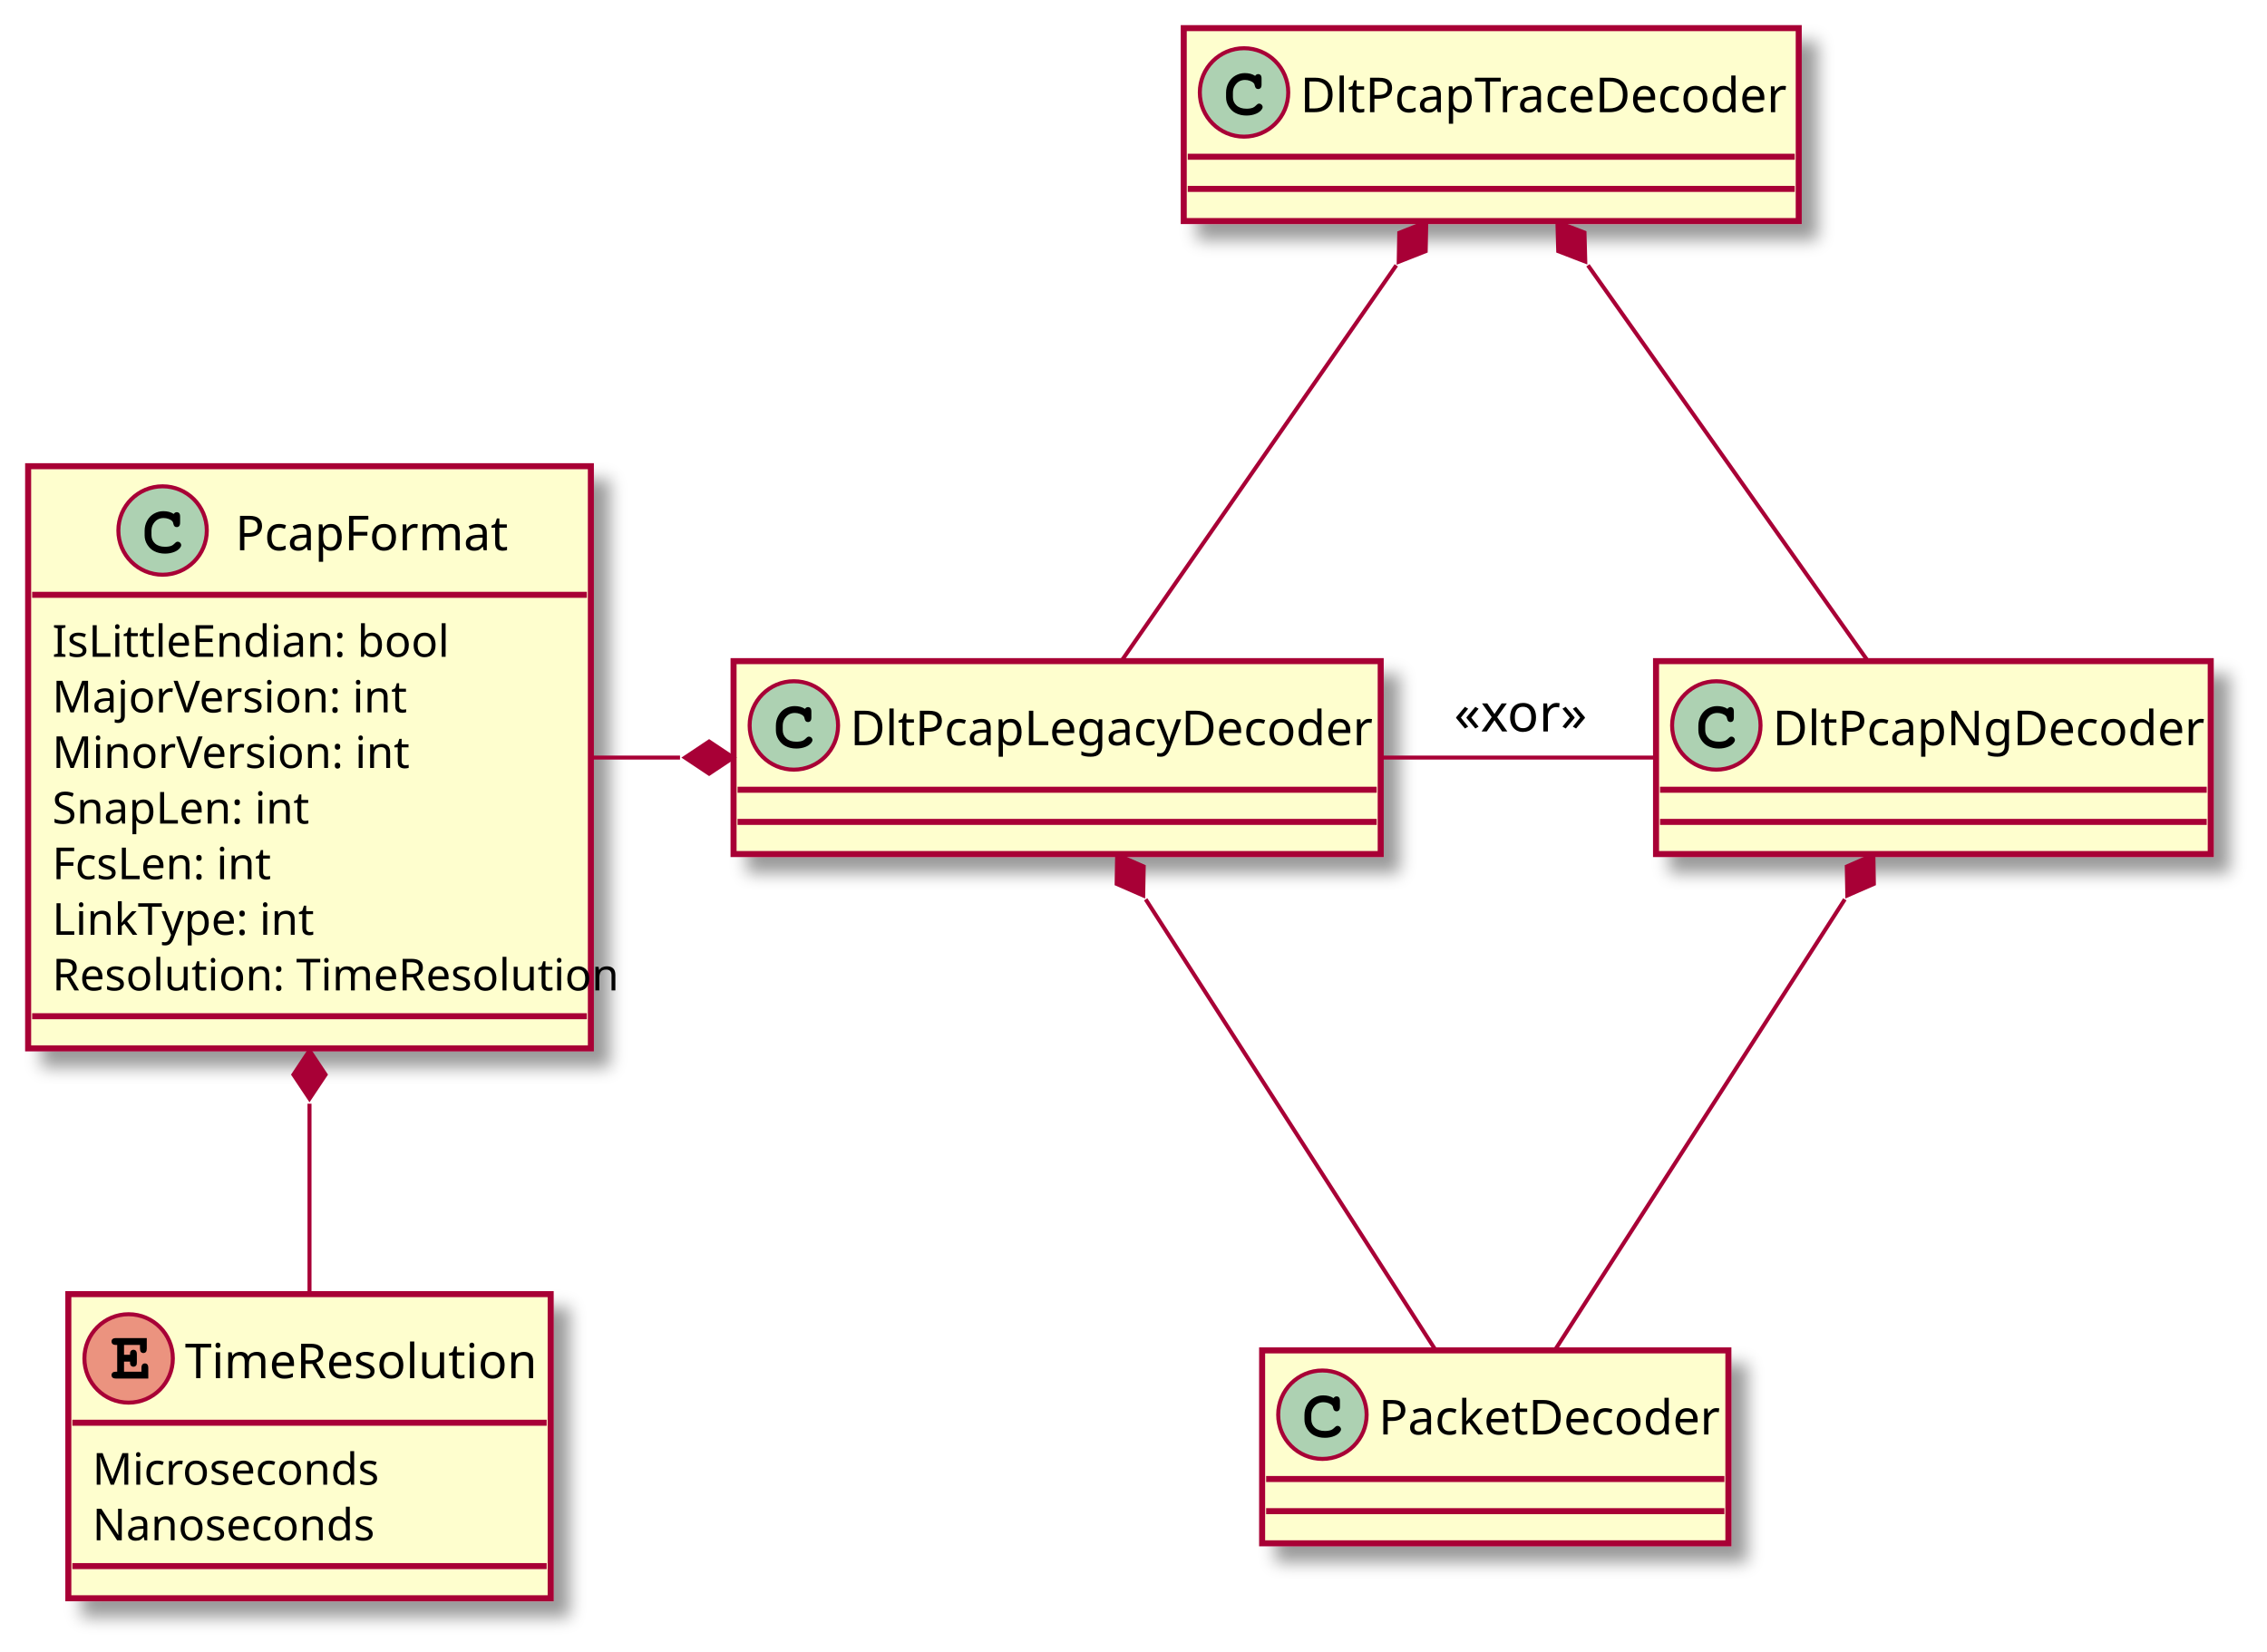
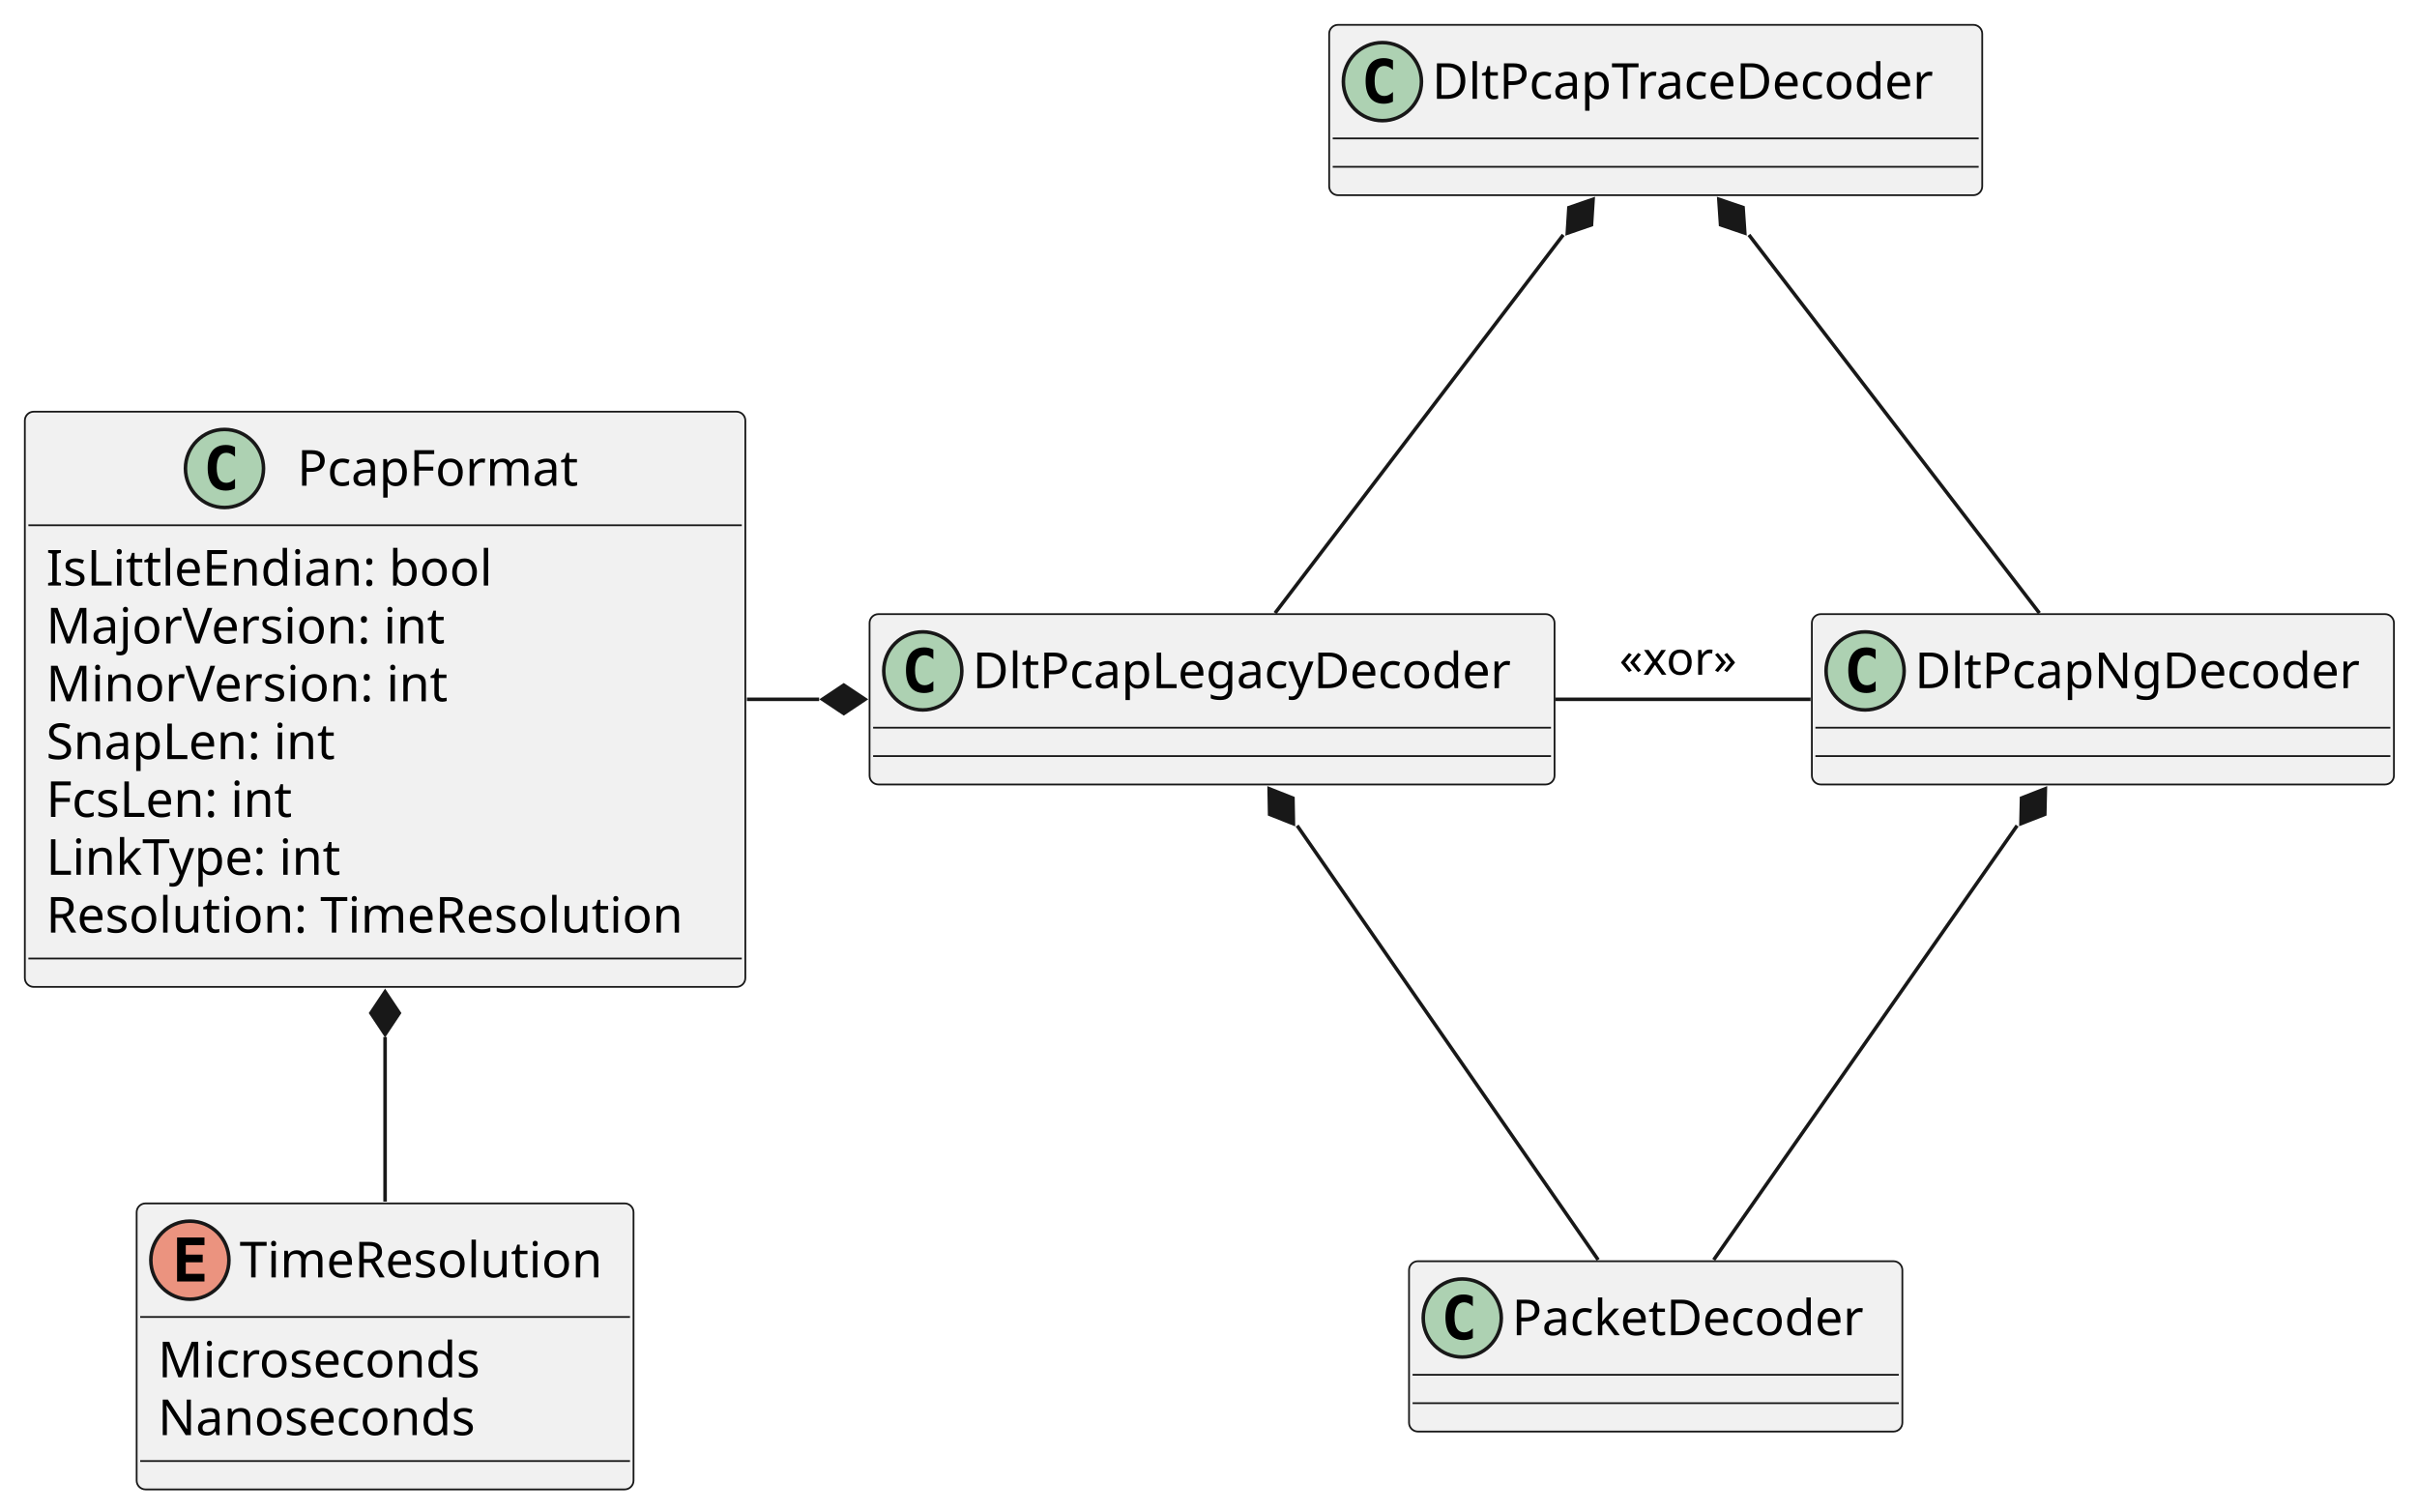
- <svg xmlns="http://www.w3.org/2000/svg" contentScriptType="application/ecmascript" contentStyleType="text/css" height="411px" preserveAspectRatio="none" style="width:564px;height:411px;background:#FFFFFF;" version="1.1" viewBox="0 0 564 411" width="564px" zoomAndPan="magnify">
-   <defs>
-     <filter height="300%" id="fd7k2xsklwrdl" width="300%" x="-1" y="-1">
-       <feGaussianBlur result="blurOut" stdDeviation="2.0" />
-       <feColorMatrix in="blurOut" result="blurOut2" type="matrix" values="0 0 0 0 0 0 0 0 0 0 0 0 0 0 0 0 0 0 .4 0" />
-       <feOffset dx="4.0" dy="4.0" in="blurOut2" result="blurOut3" />
-       <feBlend in="SourceGraphic" in2="blurOut3" mode="normal" />
-     </filter>
-   </defs>
+ <svg xmlns="http://www.w3.org/2000/svg" contentStyleType="text/css" height="426px" preserveAspectRatio="none" style="width:681px;height:426px;background:#FFFFFF;" version="1.1" viewBox="0 0 681 426" width="681px" zoomAndPan="magnify">
+   <defs />
  <g>
-     <rect codeLine="2" fill="#FEFECE" filter="url(#fd7k2xsklwrdl)" height="48" id="DltPcapTraceDecoder" style="stroke:#A80036;stroke-width:1.5;" width="153" x="294.5" y="7" />
-     <ellipse cx="309.5" cy="23" fill="#ADD1B2" rx="11" ry="11" style="stroke:#A80036;stroke-width:1.0;" />
-     <path d="M312.266,18.875 Q312.422,18.656 312.609,18.547 Q312.797,18.438 313.016,18.438 Q313.391,18.438 313.625,18.695 Q313.859,18.953 313.859,19.562 L313.859,21.016 Q313.859,21.625 313.625,21.891 Q313.391,22.156 313.016,22.156 Q312.672,22.156 312.469,21.953 Q312.266,21.766 312.156,21.25 Q312.109,20.891 311.922,20.703 Q311.594,20.328 310.984,20.109 Q310.375,19.891 309.75,19.891 Q308.984,19.891 308.352,20.219 Q307.719,20.547 307.227,21.297 Q306.734,22.047 306.734,23.078 L306.734,24.172 Q306.734,25.406 307.625,26.227 Q308.516,27.047 310.109,27.047 Q311.047,27.047 311.703,26.797 Q312.094,26.641 312.516,26.203 Q312.781,25.938 312.93,25.859 Q313.078,25.781 313.281,25.781 Q313.609,25.781 313.867,26.039 Q314.125,26.297 314.125,26.641 Q314.125,26.984 313.781,27.391 Q313.281,27.969 312.484,28.297 Q311.406,28.75 310.109,28.75 Q308.594,28.75 307.391,28.125 Q306.406,27.625 305.719,26.555 Q305.031,25.484 305.031,24.203 L305.031,23.047 Q305.031,21.719 305.648,20.57 Q306.266,19.422 307.359,18.805 Q308.453,18.188 309.688,18.188 Q310.422,18.188 311.07,18.352 Q311.719,18.516 312.266,18.875 Z " fill="#000000" />
-     <text fill="#000000" font-family="sans-serif" font-size="12" lengthAdjust="spacing" textLength="121" x="323.5" y="27.91">DltPcapTraceDecoder</text>
-     <line style="stroke:#A80036;stroke-width:1.5;" x1="295.5" x2="446.5" y1="39" y2="39" />
-     <line style="stroke:#A80036;stroke-width:1.5;" x1="295.5" x2="446.5" y1="47" y2="47" />
-     <rect codeLine="3" fill="#FEFECE" filter="url(#fd7k2xsklwrdl)" height="48" id="DltPcapLegacyDecoder" style="stroke:#A80036;stroke-width:1.5;" width="161" x="182.5" y="164.5" />
-     <ellipse cx="197.5" cy="180.5" fill="#ADD1B2" rx="11" ry="11" style="stroke:#A80036;stroke-width:1.0;" />
-     <path d="M200.266,176.375 Q200.422,176.156 200.609,176.047 Q200.797,175.938 201.016,175.938 Q201.391,175.938 201.625,176.195 Q201.859,176.453 201.859,177.062 L201.859,178.516 Q201.859,179.125 201.625,179.391 Q201.391,179.656 201.016,179.656 Q200.672,179.656 200.469,179.453 Q200.266,179.266 200.156,178.75 Q200.109,178.391 199.922,178.203 Q199.594,177.828 198.984,177.609 Q198.375,177.391 197.75,177.391 Q196.984,177.391 196.352,177.719 Q195.719,178.047 195.227,178.797 Q194.734,179.547 194.734,180.578 L194.734,181.672 Q194.734,182.906 195.625,183.727 Q196.516,184.547 198.109,184.547 Q199.047,184.547 199.703,184.297 Q200.094,184.141 200.516,183.703 Q200.781,183.438 200.93,183.359 Q201.078,183.281 201.281,183.281 Q201.609,183.281 201.867,183.539 Q202.125,183.797 202.125,184.141 Q202.125,184.484 201.781,184.891 Q201.281,185.469 200.484,185.797 Q199.406,186.25 198.109,186.25 Q196.594,186.25 195.391,185.625 Q194.406,185.125 193.719,184.055 Q193.031,182.984 193.031,181.703 L193.031,180.547 Q193.031,179.219 193.648,178.07 Q194.266,176.922 195.359,176.305 Q196.453,175.688 197.688,175.688 Q198.422,175.688 199.07,175.852 Q199.719,176.016 200.266,176.375 Z " fill="#000000" />
-     <text fill="#000000" font-family="sans-serif" font-size="12" lengthAdjust="spacing" textLength="129" x="211.5" y="185.41">DltPcapLegacyDecoder</text>
-     <line style="stroke:#A80036;stroke-width:1.5;" x1="183.5" x2="342.5" y1="196.5" y2="196.5" />
-     <line style="stroke:#A80036;stroke-width:1.5;" x1="183.5" x2="342.5" y1="204.5" y2="204.5" />
-     <rect codeLine="4" fill="#FEFECE" filter="url(#fd7k2xsklwrdl)" height="48" id="DltPcapNgDecoder" style="stroke:#A80036;stroke-width:1.5;" width="138" x="412" y="164.5" />
-     <ellipse cx="427" cy="180.5" fill="#ADD1B2" rx="11" ry="11" style="stroke:#A80036;stroke-width:1.0;" />
-     <path d="M429.766,176.375 Q429.922,176.156 430.109,176.047 Q430.297,175.938 430.516,175.938 Q430.891,175.938 431.125,176.195 Q431.359,176.453 431.359,177.062 L431.359,178.516 Q431.359,179.125 431.125,179.391 Q430.891,179.656 430.516,179.656 Q430.172,179.656 429.969,179.453 Q429.766,179.266 429.656,178.75 Q429.609,178.391 429.422,178.203 Q429.094,177.828 428.484,177.609 Q427.875,177.391 427.25,177.391 Q426.484,177.391 425.852,177.719 Q425.219,178.047 424.727,178.797 Q424.234,179.547 424.234,180.578 L424.234,181.672 Q424.234,182.906 425.125,183.727 Q426.016,184.547 427.609,184.547 Q428.547,184.547 429.203,184.297 Q429.594,184.141 430.016,183.703 Q430.281,183.438 430.43,183.359 Q430.578,183.281 430.781,183.281 Q431.109,183.281 431.367,183.539 Q431.625,183.797 431.625,184.141 Q431.625,184.484 431.281,184.891 Q430.781,185.469 429.984,185.797 Q428.906,186.25 427.609,186.25 Q426.094,186.25 424.891,185.625 Q423.906,185.125 423.219,184.055 Q422.531,182.984 422.531,181.703 L422.531,180.547 Q422.531,179.219 423.148,178.07 Q423.766,176.922 424.859,176.305 Q425.953,175.688 427.188,175.688 Q427.922,175.688 428.57,175.852 Q429.219,176.016 429.766,176.375 Z " fill="#000000" />
-     <text fill="#000000" font-family="sans-serif" font-size="12" lengthAdjust="spacing" textLength="106" x="441" y="185.41">DltPcapNgDecoder</text>
-     <line style="stroke:#A80036;stroke-width:1.5;" x1="413" x2="549" y1="196.5" y2="196.5" />
-     <line style="stroke:#A80036;stroke-width:1.5;" x1="413" x2="549" y1="204.5" y2="204.5" />
-     <rect codeLine="10" fill="#FEFECE" filter="url(#fd7k2xsklwrdl)" height="75.672" id="TimeResolution" style="stroke:#A80036;stroke-width:1.5;" width="120" x="17" y="322" />
-     <ellipse cx="32" cy="338" fill="#EB937F" rx="11" ry="11" style="stroke:#A80036;stroke-width:1.0;" />
-     <path d="M30.859,338.797 L30.859,341.297 L35.188,341.297 L35.188,340.375 Q35.188,339.766 35.43,339.5 Q35.672,339.234 36.047,339.234 Q36.422,339.234 36.656,339.5 Q36.891,339.766 36.891,340.375 L36.891,343 L28.891,343 Q28.266,343 28.008,342.766 Q27.75,342.531 27.75,342.141 Q27.75,341.766 28.016,341.531 Q28.281,341.297 28.891,341.297 L29.156,341.297 L29.156,334.641 L28.891,334.641 Q28.266,334.641 28.008,334.406 Q27.75,334.172 27.75,333.781 Q27.75,333.406 28.008,333.172 Q28.266,332.938 28.891,332.938 L36.516,332.938 L36.516,335.531 Q36.516,336.141 36.289,336.398 Q36.062,336.656 35.672,336.656 Q35.297,336.656 35.062,336.398 Q34.828,336.141 34.828,335.531 L34.828,334.641 L30.859,334.641 L30.859,337.094 L32.344,337.094 Q32.344,336.438 32.469,336.25 Q32.734,335.844 33.203,335.844 Q33.578,335.844 33.812,336.102 Q34.047,336.359 34.047,336.969 L34.047,338.938 Q34.047,339.484 33.922,339.672 Q33.656,340.062 33.203,340.062 Q32.734,340.062 32.469,339.656 Q32.344,339.469 32.344,338.797 L30.859,338.797 Z " fill="#000000" />
-     <text fill="#000000" font-family="sans-serif" font-size="12" lengthAdjust="spacing" textLength="88" x="46" y="342.91">TimeResolution</text>
-     <line style="stroke:#A80036;stroke-width:1.5;" x1="18" x2="136" y1="354" y2="354" />
-     <text fill="#000000" font-family="sans-serif" font-size="11" lengthAdjust="spacing" textLength="68" x="23" y="369.419">Microseconds</text>
-     <text fill="#000000" font-family="sans-serif" font-size="11" lengthAdjust="spacing" textLength="67" x="23" y="383.255">Nanoseconds</text>
-     <line style="stroke:#A80036;stroke-width:1.5;" x1="18" x2="136" y1="389.672" y2="389.672" />
-     <rect codeLine="15" fill="#FEFECE" filter="url(#fd7k2xsklwrdl)" height="144.852" id="PcapFormat" style="stroke:#A80036;stroke-width:1.5;" width="140" x="7" y="116" />
-     <ellipse cx="40.45" cy="132" fill="#ADD1B2" rx="11" ry="11" style="stroke:#A80036;stroke-width:1.0;" />
-     <path d="M43.216,127.875 Q43.372,127.656 43.559,127.547 Q43.747,127.438 43.966,127.438 Q44.341,127.438 44.575,127.695 Q44.809,127.953 44.809,128.562 L44.809,130.016 Q44.809,130.625 44.575,130.891 Q44.341,131.156 43.966,131.156 Q43.622,131.156 43.419,130.953 Q43.216,130.766 43.106,130.25 Q43.059,129.891 42.872,129.703 Q42.544,129.328 41.934,129.109 Q41.325,128.891 40.7,128.891 Q39.934,128.891 39.302,129.219 Q38.669,129.547 38.177,130.297 Q37.684,131.047 37.684,132.078 L37.684,133.172 Q37.684,134.406 38.575,135.227 Q39.466,136.047 41.059,136.047 Q41.997,136.047 42.653,135.797 Q43.044,135.641 43.466,135.203 Q43.731,134.938 43.88,134.859 Q44.028,134.781 44.231,134.781 Q44.559,134.781 44.817,135.039 Q45.075,135.297 45.075,135.641 Q45.075,135.984 44.731,136.391 Q44.231,136.969 43.434,137.297 Q42.356,137.75 41.059,137.75 Q39.544,137.75 38.341,137.125 Q37.356,136.625 36.669,135.555 Q35.981,134.484 35.981,133.203 L35.981,132.047 Q35.981,130.719 36.598,129.57 Q37.216,128.422 38.309,127.805 Q39.403,127.188 40.638,127.188 Q41.372,127.188 42.02,127.352 Q42.669,127.516 43.216,127.875 Z " fill="#000000" />
-     <text fill="#000000" font-family="sans-serif" font-size="12" lengthAdjust="spacing" textLength="67" x="58.55" y="136.91">PcapFormat</text>
-     <line style="stroke:#A80036;stroke-width:1.5;" x1="8" x2="146" y1="148" y2="148" />
-     <text fill="#000000" font-family="sans-serif" font-size="11" lengthAdjust="spacing" textLength="88" x="13" y="163.419">IsLittleEndian: bool</text>
-     <text fill="#000000" font-family="sans-serif" font-size="11" lengthAdjust="spacing" textLength="81" x="13" y="177.255">MajorVersion: int</text>
-     <text fill="#000000" font-family="sans-serif" font-size="11" lengthAdjust="spacing" textLength="81" x="13" y="191.091">MinorVersion: int</text>
-     <text fill="#000000" font-family="sans-serif" font-size="11" lengthAdjust="spacing" textLength="60" x="13" y="204.927">SnapLen: int</text>
-     <text fill="#000000" font-family="sans-serif" font-size="11" lengthAdjust="spacing" textLength="53" x="13" y="218.763">FcsLen: int</text>
-     <text fill="#000000" font-family="sans-serif" font-size="11" lengthAdjust="spacing" textLength="60" x="13" y="232.599">LinkType: int</text>
-     <text fill="#000000" font-family="sans-serif" font-size="11" lengthAdjust="spacing" textLength="128" x="13" y="246.435">Resolution: TimeResolution</text>
-     <line style="stroke:#A80036;stroke-width:1.5;" x1="8" x2="146" y1="252.852" y2="252.852" />
-     <rect fill="#FEFECE" filter="url(#fd7k2xsklwrdl)" height="48" id="PacketDecoder" style="stroke:#A80036;stroke-width:1.5;" width="116" x="314" y="336" />
-     <ellipse cx="329" cy="352" fill="#ADD1B2" rx="11" ry="11" style="stroke:#A80036;stroke-width:1.0;" />
-     <path d="M331.766,347.875 Q331.922,347.656 332.109,347.547 Q332.297,347.438 332.516,347.438 Q332.891,347.438 333.125,347.695 Q333.359,347.953 333.359,348.562 L333.359,350.016 Q333.359,350.625 333.125,350.891 Q332.891,351.156 332.516,351.156 Q332.172,351.156 331.969,350.953 Q331.766,350.766 331.656,350.25 Q331.609,349.891 331.422,349.703 Q331.094,349.328 330.484,349.109 Q329.875,348.891 329.25,348.891 Q328.484,348.891 327.852,349.219 Q327.219,349.547 326.727,350.297 Q326.234,351.047 326.234,352.078 L326.234,353.172 Q326.234,354.406 327.125,355.227 Q328.016,356.047 329.609,356.047 Q330.547,356.047 331.203,355.797 Q331.594,355.641 332.016,355.203 Q332.281,354.938 332.43,354.859 Q332.578,354.781 332.781,354.781 Q333.109,354.781 333.367,355.039 Q333.625,355.297 333.625,355.641 Q333.625,355.984 333.281,356.391 Q332.781,356.969 331.984,357.297 Q330.906,357.75 329.609,357.75 Q328.094,357.75 326.891,357.125 Q325.906,356.625 325.219,355.555 Q324.531,354.484 324.531,353.203 L324.531,352.047 Q324.531,350.719 325.148,349.57 Q325.766,348.422 326.859,347.805 Q327.953,347.188 329.188,347.188 Q329.922,347.188 330.57,347.352 Q331.219,347.516 331.766,347.875 Z " fill="#000000" />
-     <text fill="#000000" font-family="sans-serif" font-size="12" lengthAdjust="spacing" textLength="84" x="343" y="356.91">PacketDecoder</text>
-     <line style="stroke:#A80036;stroke-width:1.5;" x1="315" x2="429" y1="368" y2="368" />
-     <line style="stroke:#A80036;stroke-width:1.5;" x1="315" x2="429" y1="376" y2="376" />
-     <path codeLine="6" d="M347.38,66.01 C326.69,95.8 297.18,138.29 279.1,164.32 " fill="none" id="DltPcapTraceDecoder-backto-DltPcapLegacyDecoder" style="stroke:#A80036;stroke-width:1.0;" />
-     <polygon fill="#A80036" points="354.83,55.28,348.122,57.925,347.983,65.135,354.692,62.49,354.83,55.28" style="stroke:#A80036;stroke-width:1.0;" />
-     <path codeLine="7" d="M395.06,66.01 C416.13,95.8 446.19,138.29 464.6,164.32 " fill="none" id="DltPcapTraceDecoder-backto-DltPcapNgDecoder" style="stroke:#A80036;stroke-width:1.0;" />
-     <polygon fill="#A80036" points="387.47,55.28,387.666,62.488,394.395,65.08,394.199,57.872,387.47,55.28" style="stroke:#A80036;stroke-width:1.0;" />
-     <path codeLine="8" d="M343.56,188.5 C365.99,188.5 390.16,188.5 411.88,188.5 " fill="none" id="DltPcapLegacyDecoder-DltPcapNgDecoder" style="stroke:#A80036;stroke-width:1.0;" />
-     <text fill="#000000" font-family="sans-serif" font-size="13" lengthAdjust="spacing" textLength="32" x="361.75" y="181.995">«xor»</text>
-     <path codeLine="24" d="M77,274.61 C77,291.15 77,307.68 77,321.67 " fill="none" id="PcapFormat-backto-TimeResolution" style="stroke:#A80036;stroke-width:1.0;" />
-     <polygon fill="#A80036" points="77,261.38,73,267.38,77,273.38,81,267.38,77,261.38" style="stroke:#A80036;stroke-width:1.0;" />
-     <path codeLine="26" d="M147.11,188.5 C154.47,188.5 161.83,188.5 169.18,188.5 " fill="none" id="PcapFormat-to-DltPcapLegacyDecoder" style="stroke:#A80036;stroke-width:1.0;" />
-     <polygon fill="#A80036" points="182.42,188.5,176.42,184.5,170.42,188.5,176.42,192.5,182.42,188.5" style="stroke:#A80036;stroke-width:1.0;" />
-     <path codeLine="27" d="M285.03,223.76 C306.47,257.1 338.46,306.85 357.08,335.8 " fill="none" id="DltPcapLegacyDecoder-backto-PacketDecoder" style="stroke:#A80036;stroke-width:1.0;" />
-     <polygon fill="#A80036" points="277.93,212.71,277.807,219.92,284.415,222.807,284.538,215.597,277.93,212.71" style="stroke:#A80036;stroke-width:1.0;" />
-     <path codeLine="29" d="M458.97,223.76 C437.53,257.1 405.54,306.85 386.92,335.8 " fill="none" id="DltPcapNgDecoder-backto-PacketDecoder" style="stroke:#A80036;stroke-width:1.0;" />
-     <polygon fill="#A80036" points="466.07,212.71,459.462,215.597,459.585,222.807,466.193,219.92,466.07,212.71" style="stroke:#A80036;stroke-width:1.0;" />
+     <g id="elem_DltPcapTraceDecoder">
+       <rect codeLine="2" fill="#F1F1F1" height="48" id="DltPcapTraceDecoder" rx="2.5" ry="2.5" style="stroke:#181818;stroke-width:0.5;" width="184" x="374.5" y="7" />
+       <ellipse cx="389.5" cy="23" fill="#ADD1B2" rx="11" ry="11" style="stroke:#181818;stroke-width:1.0;" />
+       <path d="M392.469,28.641 Q391.891,28.938 391.25,29.078 Q390.609,29.234 389.906,29.234 Q387.406,29.234 386.078,27.594 Q384.766,25.938 384.766,22.812 Q384.766,19.688 386.078,18.031 Q387.406,16.375 389.906,16.375 Q390.609,16.375 391.25,16.531 Q391.906,16.688 392.469,16.984 L392.469,19.703 Q391.844,19.125 391.25,18.859 Q390.656,18.578 390.031,18.578 Q388.688,18.578 388,19.656 Q387.312,20.719 387.312,22.812 Q387.312,24.906 388,25.984 Q388.688,27.047 390.031,27.047 Q390.656,27.047 391.25,26.781 Q391.844,26.5 392.469,25.922 L392.469,28.641 Z " fill="#000000" />
+       <text fill="#000000" font-family="sans-serif" font-size="14" lengthAdjust="spacing" textLength="152" x="403.5" y="27.847">DltPcapTraceDecoder</text>
+       <line style="stroke:#181818;stroke-width:0.5;" x1="375.5" x2="557.5" y1="39" y2="39" />
+       <line style="stroke:#181818;stroke-width:0.5;" x1="375.5" x2="557.5" y1="47" y2="47" />
+     </g>
+     <g id="elem_DltPcapLegacyDecoder">
+       <rect codeLine="3" fill="#F1F1F1" height="48" id="DltPcapLegacyDecoder" rx="2.5" ry="2.5" style="stroke:#181818;stroke-width:0.5;" width="193" x="245" y="173.04" />
+       <ellipse cx="260" cy="189.04" fill="#ADD1B2" rx="11" ry="11" style="stroke:#181818;stroke-width:1.0;" />
+       <path d="M262.969,194.681 Q262.391,194.977 261.75,195.118 Q261.109,195.274 260.406,195.274 Q257.906,195.274 256.578,193.634 Q255.266,191.977 255.266,188.852 Q255.266,185.727 256.578,184.071 Q257.906,182.415 260.406,182.415 Q261.109,182.415 261.75,182.571 Q262.406,182.727 262.969,183.024 L262.969,185.743 Q262.344,185.165 261.75,184.899 Q261.156,184.618 260.531,184.618 Q259.188,184.618 258.5,185.696 Q257.812,186.759 257.812,188.852 Q257.812,190.946 258.5,192.024 Q259.188,193.087 260.531,193.087 Q261.156,193.087 261.75,192.821 Q262.344,192.54 262.969,191.962 L262.969,194.681 Z " fill="#000000" />
+       <text fill="#000000" font-family="sans-serif" font-size="14" lengthAdjust="spacing" textLength="161" x="274" y="193.887">DltPcapLegacyDecoder</text>
+       <line style="stroke:#181818;stroke-width:0.5;" x1="246" x2="437" y1="205.04" y2="205.04" />
+       <line style="stroke:#181818;stroke-width:0.5;" x1="246" x2="437" y1="213.04" y2="213.04" />
+     </g>
+     <g id="elem_DltPcapNgDecoder">
+       <rect codeLine="4" fill="#F1F1F1" height="48" id="DltPcapNgDecoder" rx="2.5" ry="2.5" style="stroke:#181818;stroke-width:0.5;" width="164" x="510.5" y="173.04" />
+       <ellipse cx="525.5" cy="189.04" fill="#ADD1B2" rx="11" ry="11" style="stroke:#181818;stroke-width:1.0;" />
+       <path d="M528.469,194.681 Q527.891,194.977 527.25,195.118 Q526.609,195.274 525.906,195.274 Q523.406,195.274 522.078,193.634 Q520.766,191.977 520.766,188.852 Q520.766,185.727 522.078,184.071 Q523.406,182.415 525.906,182.415 Q526.609,182.415 527.25,182.571 Q527.906,182.727 528.469,183.024 L528.469,185.743 Q527.844,185.165 527.25,184.899 Q526.656,184.618 526.031,184.618 Q524.688,184.618 524,185.696 Q523.312,186.759 523.312,188.852 Q523.312,190.946 524,192.024 Q524.688,193.087 526.031,193.087 Q526.656,193.087 527.25,192.821 Q527.844,192.54 528.469,191.962 L528.469,194.681 Z " fill="#000000" />
+       <text fill="#000000" font-family="sans-serif" font-size="14" lengthAdjust="spacing" textLength="132" x="539.5" y="193.887">DltPcapNgDecoder</text>
+       <line style="stroke:#181818;stroke-width:0.5;" x1="511.5" x2="673.5" y1="205.04" y2="205.04" />
+       <line style="stroke:#181818;stroke-width:0.5;" x1="511.5" x2="673.5" y1="213.04" y2="213.04" />
+     </g>
+     <g id="elem_TimeResolution">
+       <rect codeLine="10" fill="#F1F1F1" height="80.594" id="TimeResolution" rx="2.5" ry="2.5" style="stroke:#181818;stroke-width:0.5;" width="140" x="38.5" y="339.08" />
+       <ellipse cx="53.5" cy="355.08" fill="#EB937F" rx="11" ry="11" style="stroke:#181818;stroke-width:1.0;" />
+       <path d="M57.609,361.08 L49.891,361.08 L49.891,348.689 L57.609,348.689 L57.609,350.846 L52.344,350.846 L52.344,353.517 L57.109,353.517 L57.109,355.674 L52.344,355.674 L52.344,358.924 L57.609,358.924 L57.609,361.08 Z " fill="#000000" />
+       <text fill="#000000" font-family="sans-serif" font-size="14" lengthAdjust="spacing" textLength="108" x="67.5" y="359.927">TimeResolution</text>
+       <line style="stroke:#181818;stroke-width:0.5;" x1="39.5" x2="177.5" y1="371.08" y2="371.08" />
+       <text fill="#000000" font-family="sans-serif" font-size="14" lengthAdjust="spacing" textLength="97" x="44.5" y="388.075">Microseconds</text>
+       <text fill="#000000" font-family="sans-serif" font-size="14" lengthAdjust="spacing" textLength="96" x="44.5" y="404.372">Nanoseconds</text>
+       <line style="stroke:#181818;stroke-width:0.5;" x1="39.5" x2="177.5" y1="411.674" y2="411.674" />
+     </g>
+     <g id="elem_PcapFormat">
+       <rect codeLine="15" fill="#F1F1F1" height="162.078" id="PcapFormat" rx="2.5" ry="2.5" style="stroke:#181818;stroke-width:0.5;" width="203" x="7" y="116" />
+       <ellipse cx="63.25" cy="132" fill="#ADD1B2" rx="11" ry="11" style="stroke:#181818;stroke-width:1.0;" />
+       <path d="M66.219,137.641 Q65.641,137.938 65,138.078 Q64.359,138.234 63.656,138.234 Q61.156,138.234 59.828,136.594 Q58.516,134.938 58.516,131.812 Q58.516,128.688 59.828,127.031 Q61.156,125.375 63.656,125.375 Q64.359,125.375 65,125.531 Q65.656,125.688 66.219,125.984 L66.219,128.703 Q65.594,128.125 65,127.859 Q64.406,127.578 63.781,127.578 Q62.438,127.578 61.75,128.656 Q61.062,129.719 61.062,131.812 Q61.062,133.906 61.75,134.984 Q62.438,136.047 63.781,136.047 Q64.406,136.047 65,135.781 Q65.594,135.5 66.219,134.922 L66.219,137.641 Z " fill="#000000" />
+       <text fill="#000000" font-family="sans-serif" font-size="14" lengthAdjust="spacing" textLength="82" x="83.75" y="136.847">PcapFormat</text>
+       <line style="stroke:#181818;stroke-width:0.5;" x1="8" x2="209" y1="148" y2="148" />
+       <text fill="#000000" font-family="sans-serif" font-size="14" lengthAdjust="spacing" textLength="129" x="13" y="164.995">IsLittleEndian: bool</text>
+       <text fill="#000000" font-family="sans-serif" font-size="14" lengthAdjust="spacing" textLength="115" x="13" y="181.292">MajorVersion: int</text>
+       <text fill="#000000" font-family="sans-serif" font-size="14" lengthAdjust="spacing" textLength="116" x="13" y="197.589">MinorVersion: int</text>
+       <text fill="#000000" font-family="sans-serif" font-size="14" lengthAdjust="spacing" textLength="86" x="13" y="213.886">SnapLen: int</text>
+       <text fill="#000000" font-family="sans-serif" font-size="14" lengthAdjust="spacing" textLength="75" x="13" y="230.183">FcsLen: int</text>
+       <text fill="#000000" font-family="sans-serif" font-size="14" lengthAdjust="spacing" textLength="87" x="13" y="246.48">LinkType: int</text>
+       <text fill="#000000" font-family="sans-serif" font-size="14" lengthAdjust="spacing" textLength="191" x="13" y="262.776">Resolution: TimeResolution</text>
+       <line style="stroke:#181818;stroke-width:0.5;" x1="8" x2="209" y1="270.078" y2="270.078" />
+     </g>
+     <g id="elem_PacketDecoder">
+       <rect fill="#F1F1F1" height="48" id="PacketDecoder" rx="2.5" ry="2.5" style="stroke:#181818;stroke-width:0.5;" width="139" x="397" y="355.37" />
+       <ellipse cx="412" cy="371.37" fill="#ADD1B2" rx="11" ry="11" style="stroke:#181818;stroke-width:1.0;" />
+       <path d="M414.969,377.011 Q414.391,377.308 413.75,377.448 Q413.109,377.604 412.406,377.604 Q409.906,377.604 408.578,375.964 Q407.266,374.308 407.266,371.183 Q407.266,368.058 408.578,366.401 Q409.906,364.745 412.406,364.745 Q413.109,364.745 413.75,364.901 Q414.406,365.058 414.969,365.354 L414.969,368.073 Q414.344,367.495 413.75,367.229 Q413.156,366.948 412.531,366.948 Q411.188,366.948 410.5,368.026 Q409.812,369.089 409.812,371.183 Q409.812,373.276 410.5,374.354 Q411.188,375.417 412.531,375.417 Q413.156,375.417 413.75,375.151 Q414.344,374.87 414.969,374.292 L414.969,377.011 Z " fill="#000000" />
+       <text fill="#000000" font-family="sans-serif" font-size="14" lengthAdjust="spacing" textLength="107" x="426" y="376.217">PacketDecoder</text>
+       <line style="stroke:#181818;stroke-width:0.5;" x1="398" x2="535" y1="387.37" y2="387.37" />
+       <line style="stroke:#181818;stroke-width:0.5;" x1="398" x2="535" y1="395.37" y2="395.37" />
+     </g>
+     <g id="link_DltPcapTraceDecoder_DltPcapLegacyDecoder">
+       <path codeLine="6" d="M440.45,66.18 C416.12,98.11 380.47,144.9 359.26,172.74 " fill="none" id="DltPcapTraceDecoder-backto-DltPcapLegacyDecoder" style="stroke:#181818;stroke-width:1.0;" />
+       <polygon fill="#181818" points="448.86,56.15,442.043,58.502,441.593,65.699,448.409,63.347,448.86,56.15" style="stroke:#181818;stroke-width:1.0;" />
+     </g>
+     <g id="link_DltPcapTraceDecoder_DltPcapNgDecoder">
+       <path codeLine="7" d="M492.76,66.18 C517.28,98.11 553.22,144.9 574.6,172.74 " fill="none" id="DltPcapTraceDecoder-backto-DltPcapNgDecoder" style="stroke:#181818;stroke-width:1.0;" />
+       <polygon fill="#181818" points="484.29,56.15,484.774,63.345,491.601,65.665,491.118,58.471,484.29,56.15" style="stroke:#181818;stroke-width:1.0;" />
+     </g>
+     <g id="link_DltPcapLegacyDecoder_DltPcapNgDecoder">
+       <path codeLine="8" d="M438.18,197.04 C461.94,197.04 487.15,197.04 510.15,197.04 " fill="none" id="DltPcapLegacyDecoder-DltPcapNgDecoder" style="stroke:#181818;stroke-width:1.0;" />
+       <text fill="#000000" font-family="sans-serif" font-size="13" lengthAdjust="spacing" textLength="36" x="456.25" y="190.107">«xor»</text>
+     </g>
+     <g id="link_PcapFormat_TimeResolution">
+       <path codeLine="24" d="M108.5,292.19 C108.5,308.55 108.5,324.73 108.5,338.58 " fill="none" id="PcapFormat-backto-TimeResolution" style="stroke:#181818;stroke-width:1.0;" />
+       <polygon fill="#181818" points="108.5,279.45,104.5,285.45,108.5,291.45,112.5,285.45,108.5,279.45" style="stroke:#181818;stroke-width:1.0;" />
+     </g>
+     <g id="link_PcapFormat_DltPcapLegacyDecoder">
+       <path codeLine="26" d="M210.44,197.04 C217.23,197.04 224.02,197.04 230.8,197.04 " fill="none" id="PcapFormat-to-DltPcapLegacyDecoder" style="stroke:#181818;stroke-width:1.0;" />
+       <polygon fill="#181818" points="243.74,197.04,237.74,193.04,231.74,197.04,237.74,201.04,243.74,197.04" style="stroke:#181818;stroke-width:1.0;" />
+     </g>
+     <g id="link_DltPcapLegacyDecoder_PacketDecoder">
+       <path codeLine="27" d="M365.48,232.63 C390.4,268.58 428.7,323.84 450.28,354.97 " fill="none" id="DltPcapLegacyDecoder-backto-PacketDecoder" style="stroke:#181818;stroke-width:1.0;" />
+       <polygon fill="#181818" points="357.59,222.24,357.717,229.45,364.422,232.105,364.294,224.895,357.59,222.24" style="stroke:#181818;stroke-width:1.0;" />
+     </g>
+     <g id="link_DltPcapNgDecoder_PacketDecoder">
+       <path codeLine="29" d="M568.33,232.63 C543.21,268.58 504.6,323.84 482.85,354.97 " fill="none" id="DltPcapNgDecoder-backto-PacketDecoder" style="stroke:#181818;stroke-width:1.0;" />
+       <polygon fill="#181818" points="576.29,222.24,569.573,224.863,569.41,232.072,576.128,229.449,576.29,222.24" style="stroke:#181818;stroke-width:1.0;" />
+     </g>
  </g>
</svg>
